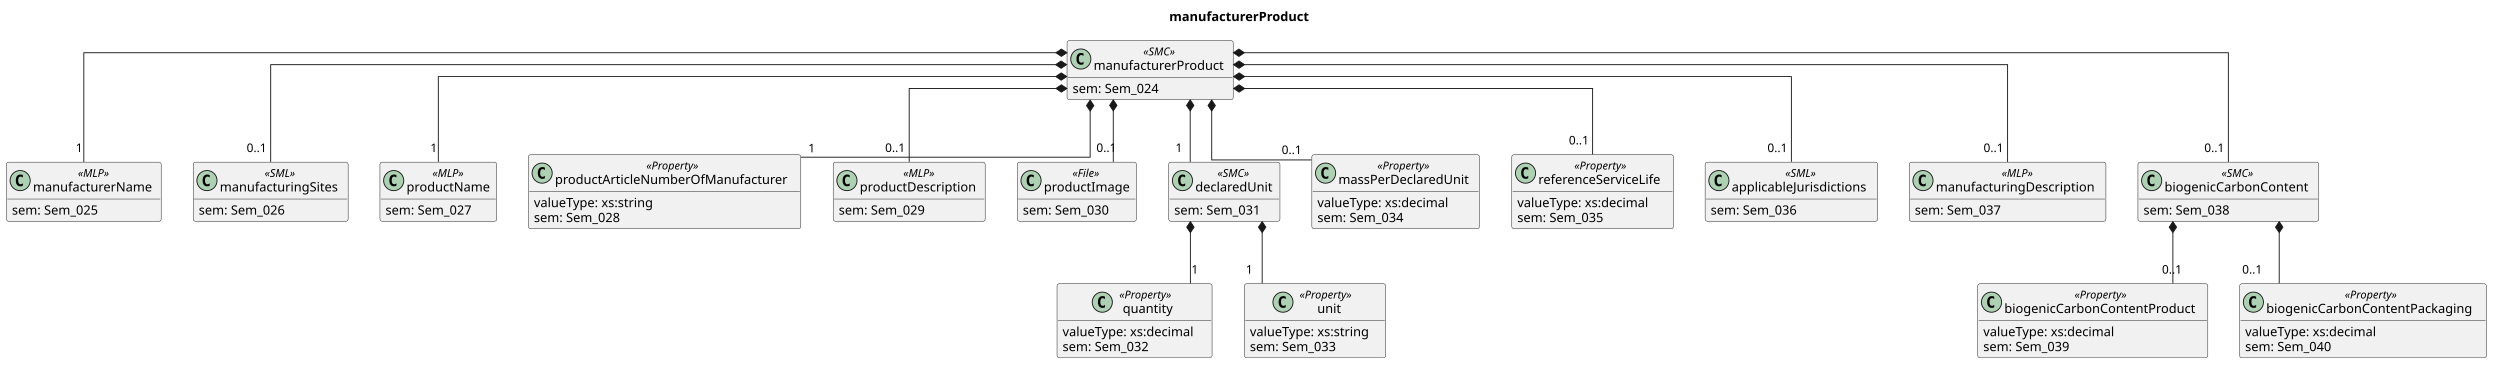
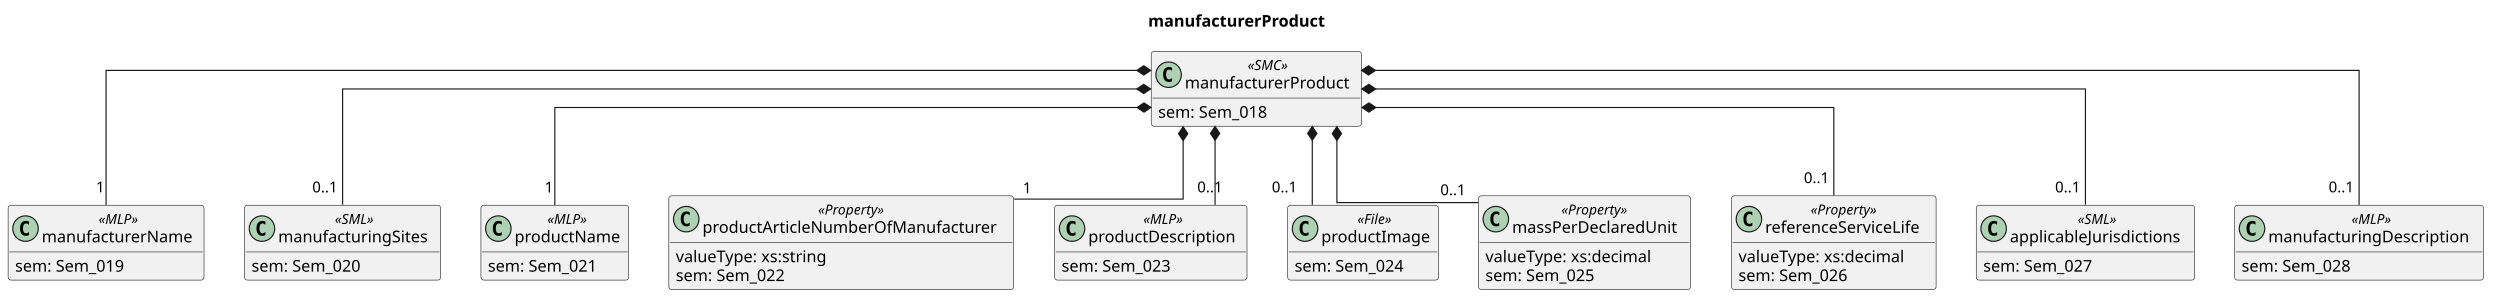
- <svg xmlns="http://www.w3.org/2000/svg" version="1.1" data-diagram-type="CLASS" style="width:2729px;height:405px;background:#FFFFFF;" width="2729px" height="405px" viewBox="0 0 2729 405" zoomAndPan="magnify" preserveAspectRatio="none" contentStyleType="text/css">
+ <svg xmlns="http://www.w3.org/2000/svg" version="1.1" data-diagram-type="CLASS" style="width:2156px;height:264px;background:#FFFFFF;" width="2156px" height="264px" viewBox="0 0 2156 264" zoomAndPan="magnify" preserveAspectRatio="none" contentStyleType="text/css">
  <defs />
  <g font-family="sans-serif" lengthAdjust="spacing">
    <g class="title" data-source-line="1">
-       <text x="1276.313" y="22.995" fill="#000" font-size="14" textLength="169.531" font-weight="700">manufacturerProduct</text>
+       <text x="990.139" y="22.995" fill="#000" font-size="14" textLength="169.531" font-weight="700">manufacturerProduct</text>
    </g>
    <g class="entity" data-qualified-name="manufacturerProduct" id="ent0001" data-source-line="6">
-       <rect x="1164.8" y="44.297" width="181.365" height="64.563" fill="#F1F1F1" style="stroke:#181818;stroke-width:0.5;" rx="2.5" ry="2.5" />
-       <ellipse cx="1179.8" cy="64.43" rx="11" ry="11" fill="#ADD1B2" style="stroke:#181818;stroke-width:1;" />
-       <path d="M1182.769,70.07 Q1182.191,70.367 1181.55,70.508 Q1180.909,70.664 1180.206,70.664 Q1177.706,70.664 1176.378,69.023 Q1175.066,67.367 1175.066,64.242 Q1175.066,61.117 1176.378,59.461 Q1177.706,57.805 1180.206,57.805 Q1180.909,57.805 1181.55,57.961 Q1182.206,58.117 1182.769,58.414 L1182.769,61.133 Q1182.144,60.555 1181.55,60.289 Q1180.956,60.008 1180.331,60.008 Q1178.988,60.008 1178.3,61.086 Q1177.613,62.148 1177.613,64.242 Q1177.613,66.336 1178.3,67.414 Q1178.988,68.477 1180.331,68.477 Q1180.956,68.477 1181.55,68.211 Q1182.144,67.93 1182.769,67.352 L1182.769,70.07 Z " fill="#000" />
-       <text x="1247.966" y="60.436" fill="#000" font-size="12" textLength="41.033" font-style="italic">«SMC»</text>
-       <text x="1193.8" y="76.261" fill="#000" font-size="14" textLength="149.365">manufacturerProduct</text>
-       <line x1="1165.8" y1="84.563" x2="1345.165" y2="84.563" style="stroke:#181818;stroke-width:0.5;" />
-       <text x="1170.8" y="101.558" fill="#000" font-size="14" textLength="103.571">sem: Sem_024</text>
+       <rect x="992.8" y="44.297" width="181.365" height="64.563" fill="#F1F1F1" style="stroke:#181818;stroke-width:0.5;" rx="2.5" ry="2.5" />
+       <ellipse cx="1007.8" cy="64.43" rx="11" ry="11" fill="#ADD1B2" style="stroke:#181818;stroke-width:1;" />
+       <path d="M1010.769,70.07 Q1010.191,70.367 1009.55,70.508 Q1008.909,70.664 1008.206,70.664 Q1005.706,70.664 1004.378,69.023 Q1003.066,67.367 1003.066,64.242 Q1003.066,61.117 1004.378,59.461 Q1005.706,57.805 1008.206,57.805 Q1008.909,57.805 1009.55,57.961 Q1010.206,58.117 1010.769,58.414 L1010.769,61.133 Q1010.144,60.555 1009.55,60.289 Q1008.956,60.008 1008.331,60.008 Q1006.988,60.008 1006.3,61.086 Q1005.613,62.148 1005.613,64.242 Q1005.613,66.336 1006.3,67.414 Q1006.988,68.477 1008.331,68.477 Q1008.956,68.477 1009.55,68.211 Q1010.144,67.93 1010.769,67.352 L1010.769,70.07 Z " fill="#000" />
+       <text x="1075.966" y="60.436" fill="#000" font-size="12" textLength="41.033" font-style="italic">«SMC»</text>
+       <text x="1021.8" y="76.261" fill="#000" font-size="14" textLength="149.365">manufacturerProduct</text>
+       <line x1="993.8" y1="84.563" x2="1173.165" y2="84.563" style="stroke:#181818;stroke-width:0.5;" />
+       <text x="998.8" y="101.558" fill="#000" font-size="14" textLength="103.571">sem: Sem_018</text>
    </g>
    <g class="entity" data-qualified-name="manufacturerName" id="ent0002" data-source-line="9">
      <rect x="7" y="177.007" width="168.958" height="64.563" fill="#F1F1F1" style="stroke:#181818;stroke-width:0.5;" rx="2.5" ry="2.5" />
      <ellipse cx="22" cy="197.14" rx="11" ry="11" fill="#ADD1B2" style="stroke:#181818;stroke-width:1;" />
      <path d="M24.969,202.78 Q24.391,203.077 23.75,203.218 Q23.109,203.374 22.406,203.374 Q19.906,203.374 18.578,201.733 Q17.266,200.077 17.266,196.952 Q17.266,193.827 18.578,192.171 Q19.906,190.515 22.406,190.515 Q23.109,190.515 23.75,190.671 Q24.406,190.827 24.969,191.124 L24.969,193.843 Q24.344,193.265 23.75,192.999 Q23.156,192.718 22.531,192.718 Q21.188,192.718 20.5,193.796 Q19.813,194.858 19.813,196.952 Q19.813,199.046 20.5,200.124 Q21.188,201.187 22.531,201.187 Q23.156,201.187 23.75,200.921 Q24.344,200.64 24.969,200.062 L24.969,202.78 Z " fill="#000" />
      <text x="85" y="193.146" fill="#000" font-size="12" textLength="38.959" font-style="italic">«MLP»</text>
      <text x="36" y="208.971" fill="#000" font-size="14" textLength="136.958">manufacturerName</text>
-       <line x1="8" y1="217.272" x2="174.958" y2="217.272" style="stroke:#181818;stroke-width:0.5;" />
-       <text x="13" y="234.268" fill="#000" font-size="14" textLength="103.571">sem: Sem_025</text>
+       <line x1="8" y1="217.273" x2="174.958" y2="217.273" style="stroke:#181818;stroke-width:0.5;" />
+       <text x="13" y="234.268" fill="#000" font-size="14" textLength="103.571">sem: Sem_019</text>
    </g>
    <g class="entity" data-qualified-name="manufacturingSites" id="ent0003" data-source-line="12">
      <rect x="210.92" y="177.007" width="169.108" height="64.563" fill="#F1F1F1" style="stroke:#181818;stroke-width:0.5;" rx="2.5" ry="2.5" />
      <ellipse cx="225.92" cy="197.14" rx="11" ry="11" fill="#ADD1B2" style="stroke:#181818;stroke-width:1;" />
      <path d="M228.889,202.78 Q228.311,203.077 227.67,203.218 Q227.029,203.374 226.326,203.374 Q223.826,203.374 222.498,201.733 Q221.186,200.077 221.186,196.952 Q221.186,193.827 222.498,192.171 Q223.826,190.515 226.326,190.515 Q227.029,190.515 227.67,190.671 Q228.326,190.827 228.889,191.124 L228.889,193.843 Q228.264,193.265 227.67,192.999 Q227.076,192.718 226.451,192.718 Q225.108,192.718 224.42,193.796 Q223.733,194.858 223.733,196.952 Q223.733,199.046 224.42,200.124 Q225.108,201.187 226.451,201.187 Q227.076,201.187 227.67,200.921 Q228.264,200.64 228.889,200.062 L228.889,202.78 Z " fill="#000" />
      <text x="288.804" y="193.146" fill="#000" font-size="12" textLength="39.34" font-style="italic">«SML»</text>
      <text x="239.92" y="208.971" fill="#000" font-size="14" textLength="137.108">manufacturingSites</text>
-       <line x1="211.92" y1="217.272" x2="379.028" y2="217.272" style="stroke:#181818;stroke-width:0.5;" />
-       <text x="216.92" y="234.268" fill="#000" font-size="14" textLength="103.571">sem: Sem_026</text>
+       <line x1="211.92" y1="217.273" x2="379.028" y2="217.273" style="stroke:#181818;stroke-width:0.5;" />
+       <text x="216.92" y="234.268" fill="#000" font-size="14" textLength="103.571">sem: Sem_020</text>
    </g>
    <g class="entity" data-qualified-name="productName" id="ent0004" data-source-line="15">
      <rect x="414.75" y="177.007" width="127.457" height="64.563" fill="#F1F1F1" style="stroke:#181818;stroke-width:0.5;" rx="2.5" ry="2.5" />
      <ellipse cx="429.75" cy="197.14" rx="11" ry="11" fill="#ADD1B2" style="stroke:#181818;stroke-width:1;" />
      <path d="M432.719,202.78 Q432.141,203.077 431.5,203.218 Q430.859,203.374 430.156,203.374 Q427.656,203.374 426.328,201.733 Q425.016,200.077 425.016,196.952 Q425.016,193.827 426.328,192.171 Q427.656,190.515 430.156,190.515 Q430.859,190.515 431.5,190.671 Q432.156,190.827 432.719,191.124 L432.719,193.843 Q432.094,193.265 431.5,192.999 Q430.906,192.718 430.281,192.718 Q428.938,192.718 428.25,193.796 Q427.563,194.858 427.563,196.952 Q427.563,199.046 428.25,200.124 Q428.938,201.187 430.281,201.187 Q430.906,201.187 431.5,200.921 Q432.094,200.64 432.719,200.062 L432.719,202.78 Z " fill="#000" />
      <text x="471.999" y="193.146" fill="#000" font-size="12" textLength="38.959" font-style="italic">«MLP»</text>
      <text x="443.75" y="208.971" fill="#000" font-size="14" textLength="95.457">productName</text>
-       <line x1="415.75" y1="217.272" x2="541.207" y2="217.272" style="stroke:#181818;stroke-width:0.5;" />
-       <text x="420.75" y="234.268" fill="#000" font-size="14" textLength="103.571">sem: Sem_027</text>
+       <line x1="415.75" y1="217.273" x2="541.207" y2="217.273" style="stroke:#181818;stroke-width:0.5;" />
+       <text x="420.75" y="234.268" fill="#000" font-size="14" textLength="103.571">sem: Sem_021</text>
    </g>
    <g class="entity" data-qualified-name="productArticleNumberOfManufacturer" id="ent0005" data-source-line="18">
      <rect x="576.8" y="168.857" width="297.351" height="80.859" fill="#F1F1F1" style="stroke:#181818;stroke-width:0.5;" rx="2.5" ry="2.5" />
      <ellipse cx="591.8" cy="188.99" rx="11" ry="11" fill="#ADD1B2" style="stroke:#181818;stroke-width:1;" />
      <path d="M594.769,194.63 Q594.191,194.927 593.55,195.068 Q592.909,195.224 592.206,195.224 Q589.706,195.224 588.378,193.583 Q587.066,191.927 587.066,188.802 Q587.066,185.677 588.378,184.021 Q589.706,182.365 592.206,182.365 Q592.909,182.365 593.55,182.521 Q594.206,182.677 594.769,182.974 L594.769,185.693 Q594.144,185.115 593.55,184.849 Q592.956,184.568 592.331,184.568 Q590.988,184.568 590.3,185.646 Q589.613,186.708 589.613,188.802 Q589.613,190.896 590.3,191.974 Q590.988,193.037 592.331,193.037 Q592.956,193.037 593.55,192.771 Q594.144,192.49 594.769,191.912 L594.769,194.63 Z " fill="#000" />
      <text x="705.508" y="184.996" fill="#000" font-size="12" textLength="65.936" font-style="italic">«Property»</text>
      <text x="605.8" y="200.821" fill="#000" font-size="14" textLength="265.351">productArticleNumberOfManufacturer</text>
      <line x1="577.8" y1="209.122" x2="873.151" y2="209.122" style="stroke:#181818;stroke-width:0.5;" />
      <text x="582.8" y="226.118" fill="#000" font-size="14" textLength="142.229">valueType: xs:string</text>
-       <text x="582.8" y="242.414" fill="#000" font-size="14" textLength="103.571">sem: Sem_028</text>
+       <text x="582.8" y="242.414" fill="#000" font-size="14" textLength="103.571">sem: Sem_022</text>
    </g>
    <g class="entity" data-qualified-name="productDescription" id="ent0006" data-source-line="22">
      <rect x="909.53" y="177.007" width="165.889" height="64.563" fill="#F1F1F1" style="stroke:#181818;stroke-width:0.5;" rx="2.5" ry="2.5" />
      <ellipse cx="924.53" cy="197.14" rx="11" ry="11" fill="#ADD1B2" style="stroke:#181818;stroke-width:1;" />
      <path d="M927.499,202.78 Q926.921,203.077 926.28,203.218 Q925.639,203.374 924.936,203.374 Q922.436,203.374 921.108,201.733 Q919.796,200.077 919.796,196.952 Q919.796,193.827 921.108,192.171 Q922.436,190.515 924.936,190.515 Q925.639,190.515 926.28,190.671 Q926.936,190.827 927.499,191.124 L927.499,193.843 Q926.874,193.265 926.28,192.999 Q925.686,192.718 925.061,192.718 Q923.718,192.718 923.03,193.796 Q922.343,194.858 922.343,196.952 Q922.343,199.046 923.03,200.124 Q923.718,201.187 925.061,201.187 Q925.686,201.187 926.28,200.921 Q926.874,200.64 927.499,200.062 L927.499,202.78 Z " fill="#000" />
      <text x="985.995" y="193.146" fill="#000" font-size="12" textLength="38.959" font-style="italic">«MLP»</text>
      <text x="938.53" y="208.971" fill="#000" font-size="14" textLength="133.889">productDescription</text>
-       <line x1="910.53" y1="217.272" x2="1074.419" y2="217.272" style="stroke:#181818;stroke-width:0.5;" />
-       <text x="915.53" y="234.268" fill="#000" font-size="14" textLength="103.571">sem: Sem_029</text>
+       <line x1="910.53" y1="217.273" x2="1074.419" y2="217.273" style="stroke:#181818;stroke-width:0.5;" />
+       <text x="915.53" y="234.268" fill="#000" font-size="14" textLength="103.571">sem: Sem_023</text>
    </g>
    <g class="entity" data-qualified-name="productImage" id="ent0007" data-source-line="25">
      <rect x="1110.48" y="177.007" width="130" height="64.563" fill="#F1F1F1" style="stroke:#181818;stroke-width:0.5;" rx="2.5" ry="2.5" />
      <ellipse cx="1125.48" cy="197.14" rx="11" ry="11" fill="#ADD1B2" style="stroke:#181818;stroke-width:1;" />
      <path d="M1128.449,202.78 Q1127.871,203.077 1127.23,203.218 Q1126.589,203.374 1125.886,203.374 Q1123.386,203.374 1122.058,201.733 Q1120.746,200.077 1120.746,196.952 Q1120.746,193.827 1122.058,192.171 Q1123.386,190.515 1125.886,190.515 Q1126.589,190.515 1127.23,190.671 Q1127.886,190.827 1128.449,191.124 L1128.449,193.843 Q1127.824,193.265 1127.23,192.999 Q1126.636,192.718 1126.011,192.718 Q1124.668,192.718 1123.98,193.796 Q1123.293,194.858 1123.293,196.952 Q1123.293,199.046 1123.98,200.124 Q1124.668,201.187 1126.011,201.187 Q1126.636,201.187 1127.23,200.921 Q1127.824,200.64 1128.449,200.062 L1128.449,202.78 Z " fill="#000" />
      <text x="1170.662" y="193.146" fill="#000" font-size="12" textLength="35.637" font-style="italic">«File»</text>
      <text x="1139.48" y="208.971" fill="#000" font-size="14" textLength="98">productImage</text>
-       <line x1="1111.48" y1="217.272" x2="1239.48" y2="217.272" style="stroke:#181818;stroke-width:0.5;" />
-       <text x="1116.48" y="234.268" fill="#000" font-size="14" textLength="103.571">sem: Sem_030</text>
+       <line x1="1111.48" y1="217.273" x2="1239.48" y2="217.273" style="stroke:#181818;stroke-width:0.5;" />
+       <text x="1116.48" y="234.268" fill="#000" font-size="14" textLength="103.571">sem: Sem_024</text>
    </g>
-     <g class="entity" data-qualified-name="declaredUnit" id="ent0008" data-source-line="28">
-       <rect x="1275.77" y="177.007" width="121.421" height="64.563" fill="#F1F1F1" style="stroke:#181818;stroke-width:0.5;" rx="2.5" ry="2.5" />
-       <ellipse cx="1290.77" cy="197.14" rx="11" ry="11" fill="#ADD1B2" style="stroke:#181818;stroke-width:1;" />
-       <path d="M1293.739,202.78 Q1293.161,203.077 1292.52,203.218 Q1291.879,203.374 1291.176,203.374 Q1288.676,203.374 1287.348,201.733 Q1286.036,200.077 1286.036,196.952 Q1286.036,193.827 1287.348,192.171 Q1288.676,190.515 1291.176,190.515 Q1291.879,190.515 1292.52,190.671 Q1293.176,190.827 1293.739,191.124 L1293.739,193.843 Q1293.114,193.265 1292.52,192.999 Q1291.926,192.718 1291.301,192.718 Q1289.958,192.718 1289.27,193.796 Q1288.583,194.858 1288.583,196.952 Q1288.583,199.046 1289.27,200.124 Q1289.958,201.187 1291.301,201.187 Q1291.926,201.187 1292.52,200.921 Q1293.114,200.64 1293.739,200.062 L1293.739,202.78 Z " fill="#000" />
-       <text x="1328.964" y="193.146" fill="#000" font-size="12" textLength="41.033" font-style="italic">«SMC»</text>
-       <text x="1304.77" y="208.971" fill="#000" font-size="14" textLength="89.421">declaredUnit</text>
-       <line x1="1276.77" y1="217.272" x2="1396.191" y2="217.272" style="stroke:#181818;stroke-width:0.5;" />
-       <text x="1281.77" y="234.268" fill="#000" font-size="14" textLength="103.571">sem: Sem_031</text>
+     <g class="entity" data-qualified-name="massPerDeclaredUnit" id="ent0008" data-source-line="28">
+       <rect x="1275.01" y="168.857" width="182.931" height="80.859" fill="#F1F1F1" style="stroke:#181818;stroke-width:0.5;" rx="2.5" ry="2.5" />
+       <ellipse cx="1290.01" cy="188.99" rx="11" ry="11" fill="#ADD1B2" style="stroke:#181818;stroke-width:1;" />
+       <path d="M1292.979,194.63 Q1292.401,194.927 1291.76,195.068 Q1291.119,195.224 1290.416,195.224 Q1287.916,195.224 1286.588,193.583 Q1285.276,191.927 1285.276,188.802 Q1285.276,185.677 1286.588,184.021 Q1287.916,182.365 1290.416,182.365 Q1291.119,182.365 1291.76,182.521 Q1292.416,182.677 1292.979,182.974 L1292.979,185.693 Q1292.354,185.115 1291.76,184.849 Q1291.166,184.568 1290.541,184.568 Q1289.198,184.568 1288.51,185.646 Q1287.823,186.708 1287.823,188.802 Q1287.823,190.896 1288.51,191.974 Q1289.198,193.037 1290.541,193.037 Q1291.166,193.037 1291.76,192.771 Q1292.354,192.49 1292.979,191.912 L1292.979,194.63 Z " fill="#000" />
+       <text x="1346.508" y="184.996" fill="#000" font-size="12" textLength="65.936" font-style="italic">«Property»</text>
+       <text x="1304.01" y="200.821" fill="#000" font-size="14" textLength="150.931">massPerDeclaredUnit</text>
+       <line x1="1276.01" y1="209.122" x2="1456.941" y2="209.122" style="stroke:#181818;stroke-width:0.5;" />
+       <text x="1281.01" y="226.118" fill="#000" font-size="14" textLength="157.233">valueType: xs:decimal</text>
+       <text x="1281.01" y="242.414" fill="#000" font-size="14" textLength="103.571">sem: Sem_025</text>
    </g>
-     <g class="entity" data-qualified-name="quantity" id="ent0009" data-source-line="31">
-       <rect x="1153.86" y="309.717" width="169.233" height="80.859" fill="#F1F1F1" style="stroke:#181818;stroke-width:0.5;" rx="2.5" ry="2.5" />
-       <ellipse cx="1203.259" cy="329.85" rx="11" ry="11" fill="#ADD1B2" style="stroke:#181818;stroke-width:1;" />
-       <path d="M1206.228,335.49 Q1205.65,335.787 1205.009,335.928 Q1204.368,336.084 1203.665,336.084 Q1201.165,336.084 1199.837,334.443 Q1198.525,332.787 1198.525,329.662 Q1198.525,326.537 1199.837,324.881 Q1201.165,323.225 1203.665,323.225 Q1204.368,323.225 1205.009,323.381 Q1205.665,323.537 1206.228,323.834 L1206.228,326.553 Q1205.603,325.975 1205.009,325.709 Q1204.415,325.428 1203.79,325.428 Q1202.446,325.428 1201.759,326.506 Q1201.071,327.568 1201.071,329.662 Q1201.071,331.756 1201.759,332.834 Q1202.446,333.897 1203.79,333.897 Q1204.415,333.897 1205.009,333.631 Q1205.603,333.35 1206.228,332.772 L1206.228,335.49 Z " fill="#000" />
-       <text x="1221.759" y="325.856" fill="#000" font-size="12" textLength="65.936" font-style="italic">«Property»</text>
-       <text x="1225.544" y="341.681" fill="#000" font-size="14" textLength="58.365">quantity</text>
-       <line x1="1154.86" y1="349.982" x2="1322.093" y2="349.982" style="stroke:#181818;stroke-width:0.5;" />
-       <text x="1159.86" y="366.978" fill="#000" font-size="14" textLength="157.233">valueType: xs:decimal</text>
-       <text x="1159.86" y="383.274" fill="#000" font-size="14" textLength="103.571">sem: Sem_032</text>
+     <g class="entity" data-qualified-name="referenceServiceLife" id="ent0009" data-source-line="32">
+       <rect x="1493.26" y="168.857" width="176.437" height="80.859" fill="#F1F1F1" style="stroke:#181818;stroke-width:0.5;" rx="2.5" ry="2.5" />
+       <ellipse cx="1508.26" cy="188.99" rx="11" ry="11" fill="#ADD1B2" style="stroke:#181818;stroke-width:1;" />
+       <path d="M1511.229,194.63 Q1510.651,194.927 1510.01,195.068 Q1509.369,195.224 1508.666,195.224 Q1506.166,195.224 1504.838,193.583 Q1503.526,191.927 1503.526,188.802 Q1503.526,185.677 1504.838,184.021 Q1506.166,182.365 1508.666,182.365 Q1509.369,182.365 1510.01,182.521 Q1510.666,182.677 1511.229,182.974 L1511.229,185.693 Q1510.604,185.115 1510.01,184.849 Q1509.416,184.568 1508.791,184.568 Q1507.448,184.568 1506.76,185.646 Q1506.073,186.708 1506.073,188.802 Q1506.073,190.896 1506.76,191.974 Q1507.448,193.037 1508.791,193.037 Q1509.416,193.037 1510.01,192.771 Q1510.604,192.49 1511.229,191.912 L1511.229,194.63 Z " fill="#000" />
+       <text x="1561.51" y="184.996" fill="#000" font-size="12" textLength="65.936" font-style="italic">«Property»</text>
+       <text x="1522.26" y="200.821" fill="#000" font-size="14" textLength="144.437">referenceServiceLife</text>
+       <line x1="1494.26" y1="209.122" x2="1668.697" y2="209.122" style="stroke:#181818;stroke-width:0.5;" />
+       <text x="1499.26" y="226.118" fill="#000" font-size="14" textLength="157.233">valueType: xs:decimal</text>
+       <text x="1499.26" y="242.414" fill="#000" font-size="14" textLength="103.571">sem: Sem_026</text>
    </g>
-     <g class="entity" data-qualified-name="unit" id="ent0010" data-source-line="35">
-       <rect x="1358.36" y="309.717" width="154.229" height="80.859" fill="#F1F1F1" style="stroke:#181818;stroke-width:0.5;" rx="2.5" ry="2.5" />
-       <ellipse cx="1400.492" cy="329.85" rx="11" ry="11" fill="#ADD1B2" style="stroke:#181818;stroke-width:1;" />
-       <path d="M1403.461,335.49 Q1402.882,335.787 1402.242,335.928 Q1401.601,336.084 1400.898,336.084 Q1398.398,336.084 1397.07,334.443 Q1395.757,332.787 1395.757,329.662 Q1395.757,326.537 1397.07,324.881 Q1398.398,323.225 1400.898,323.225 Q1401.601,323.225 1402.242,323.381 Q1402.898,323.537 1403.461,323.834 L1403.461,326.553 Q1402.836,325.975 1402.242,325.709 Q1401.648,325.428 1401.023,325.428 Q1399.679,325.428 1398.992,326.506 Q1398.304,327.568 1398.304,329.662 Q1398.304,331.756 1398.992,332.834 Q1399.679,333.897 1401.023,333.897 Q1401.648,333.897 1402.242,333.631 Q1402.836,333.35 1403.461,332.772 L1403.461,335.49 Z " fill="#000" />
-       <text x="1418.521" y="325.856" fill="#000" font-size="12" textLength="65.936" font-style="italic">«Property»</text>
-       <text x="1437.926" y="341.681" fill="#000" font-size="14" textLength="27.125">unit</text>
-       <line x1="1359.36" y1="349.982" x2="1511.589" y2="349.982" style="stroke:#181818;stroke-width:0.5;" />
-       <text x="1364.36" y="366.978" fill="#000" font-size="14" textLength="142.229">valueType: xs:string</text>
-       <text x="1364.36" y="383.274" fill="#000" font-size="14" textLength="103.571">sem: Sem_033</text>
+     <g class="entity" data-qualified-name="applicableJurisdictions" id="ent0010" data-source-line="36">
+       <rect x="1704.32" y="177.007" width="188.324" height="64.563" fill="#F1F1F1" style="stroke:#181818;stroke-width:0.5;" rx="2.5" ry="2.5" />
+       <ellipse cx="1719.32" cy="197.14" rx="11" ry="11" fill="#ADD1B2" style="stroke:#181818;stroke-width:1;" />
+       <path d="M1722.289,202.78 Q1721.711,203.077 1721.07,203.218 Q1720.429,203.374 1719.726,203.374 Q1717.226,203.374 1715.898,201.733 Q1714.586,200.077 1714.586,196.952 Q1714.586,193.827 1715.898,192.171 Q1717.226,190.515 1719.726,190.515 Q1720.429,190.515 1721.07,190.671 Q1721.726,190.827 1722.289,191.124 L1722.289,193.843 Q1721.664,193.265 1721.07,192.999 Q1720.476,192.718 1719.851,192.718 Q1718.508,192.718 1717.82,193.796 Q1717.133,194.858 1717.133,196.952 Q1717.133,199.046 1717.82,200.124 Q1718.508,201.187 1719.851,201.187 Q1720.476,201.187 1721.07,200.921 Q1721.664,200.64 1722.289,200.062 L1722.289,202.78 Z " fill="#000" />
+       <text x="1791.812" y="193.146" fill="#000" font-size="12" textLength="39.34" font-style="italic">«SML»</text>
+       <text x="1733.32" y="208.971" fill="#000" font-size="14" textLength="156.324">applicableJurisdictions</text>
+       <line x1="1705.32" y1="217.273" x2="1891.644" y2="217.273" style="stroke:#181818;stroke-width:0.5;" />
+       <text x="1710.32" y="234.268" fill="#000" font-size="14" textLength="103.571">sem: Sem_027</text>
    </g>
-     <g class="entity" data-qualified-name="massPerDeclaredUnit" id="ent0011" data-source-line="39">
-       <rect x="1432.01" y="168.857" width="182.931" height="80.859" fill="#F1F1F1" style="stroke:#181818;stroke-width:0.5;" rx="2.5" ry="2.5" />
-       <ellipse cx="1447.01" cy="188.99" rx="11" ry="11" fill="#ADD1B2" style="stroke:#181818;stroke-width:1;" />
-       <path d="M1449.979,194.63 Q1449.401,194.927 1448.76,195.068 Q1448.119,195.224 1447.416,195.224 Q1444.916,195.224 1443.588,193.583 Q1442.276,191.927 1442.276,188.802 Q1442.276,185.677 1443.588,184.021 Q1444.916,182.365 1447.416,182.365 Q1448.119,182.365 1448.76,182.521 Q1449.416,182.677 1449.979,182.974 L1449.979,185.693 Q1449.354,185.115 1448.76,184.849 Q1448.166,184.568 1447.541,184.568 Q1446.198,184.568 1445.51,185.646 Q1444.823,186.708 1444.823,188.802 Q1444.823,190.896 1445.51,191.974 Q1446.198,193.037 1447.541,193.037 Q1448.166,193.037 1448.76,192.771 Q1449.354,192.49 1449.979,191.912 L1449.979,194.63 Z " fill="#000" />
-       <text x="1503.508" y="184.996" fill="#000" font-size="12" textLength="65.936" font-style="italic">«Property»</text>
-       <text x="1461.01" y="200.821" fill="#000" font-size="14" textLength="150.931">massPerDeclaredUnit</text>
-       <line x1="1433.01" y1="209.122" x2="1613.941" y2="209.122" style="stroke:#181818;stroke-width:0.5;" />
-       <text x="1438.01" y="226.118" fill="#000" font-size="14" textLength="157.233">valueType: xs:decimal</text>
-       <text x="1438.01" y="242.414" fill="#000" font-size="14" textLength="103.571">sem: Sem_034</text>
+     <g class="entity" data-qualified-name="manufacturingDescription" id="ent0011" data-source-line="39">
+       <rect x="1927.14" y="177.007" width="214.67" height="64.563" fill="#F1F1F1" style="stroke:#181818;stroke-width:0.5;" rx="2.5" ry="2.5" />
+       <ellipse cx="1942.14" cy="197.14" rx="11" ry="11" fill="#ADD1B2" style="stroke:#181818;stroke-width:1;" />
+       <path d="M1945.109,202.78 Q1944.531,203.077 1943.89,203.218 Q1943.249,203.374 1942.546,203.374 Q1940.046,203.374 1938.718,201.733 Q1937.406,200.077 1937.406,196.952 Q1937.406,193.827 1938.718,192.171 Q1940.046,190.515 1942.546,190.515 Q1943.249,190.515 1943.89,190.671 Q1944.546,190.827 1945.109,191.124 L1945.109,193.843 Q1944.484,193.265 1943.89,192.999 Q1943.296,192.718 1942.671,192.718 Q1941.328,192.718 1940.64,193.796 Q1939.953,194.858 1939.953,196.952 Q1939.953,199.046 1940.64,200.124 Q1941.328,201.187 1942.671,201.187 Q1943.296,201.187 1943.89,200.921 Q1944.484,200.64 1945.109,200.062 L1945.109,202.78 Z " fill="#000" />
+       <text x="2027.995" y="193.146" fill="#000" font-size="12" textLength="38.959" font-style="italic">«MLP»</text>
+       <text x="1956.14" y="208.971" fill="#000" font-size="14" textLength="182.67">manufacturingDescription</text>
+       <line x1="1928.14" y1="217.273" x2="2140.81" y2="217.273" style="stroke:#181818;stroke-width:0.5;" />
+       <text x="1933.14" y="234.268" fill="#000" font-size="14" textLength="103.571">sem: Sem_028</text>
    </g>
-     <g class="entity" data-qualified-name="referenceServiceLife" id="ent0012" data-source-line="43">
-       <rect x="1650.26" y="168.857" width="176.437" height="80.859" fill="#F1F1F1" style="stroke:#181818;stroke-width:0.5;" rx="2.5" ry="2.5" />
-       <ellipse cx="1665.26" cy="188.99" rx="11" ry="11" fill="#ADD1B2" style="stroke:#181818;stroke-width:1;" />
-       <path d="M1668.229,194.63 Q1667.651,194.927 1667.01,195.068 Q1666.369,195.224 1665.666,195.224 Q1663.166,195.224 1661.838,193.583 Q1660.526,191.927 1660.526,188.802 Q1660.526,185.677 1661.838,184.021 Q1663.166,182.365 1665.666,182.365 Q1666.369,182.365 1667.01,182.521 Q1667.666,182.677 1668.229,182.974 L1668.229,185.693 Q1667.604,185.115 1667.01,184.849 Q1666.416,184.568 1665.791,184.568 Q1664.448,184.568 1663.76,185.646 Q1663.073,186.708 1663.073,188.802 Q1663.073,190.896 1663.76,191.974 Q1664.448,193.037 1665.791,193.037 Q1666.416,193.037 1667.01,192.771 Q1667.604,192.49 1668.229,191.912 L1668.229,194.63 Z " fill="#000" />
-       <text x="1718.51" y="184.996" fill="#000" font-size="12" textLength="65.936" font-style="italic">«Property»</text>
-       <text x="1679.26" y="200.821" fill="#000" font-size="14" textLength="144.437">referenceServiceLife</text>
-       <line x1="1651.26" y1="209.122" x2="1825.697" y2="209.122" style="stroke:#181818;stroke-width:0.5;" />
-       <text x="1656.26" y="226.118" fill="#000" font-size="14" textLength="157.233">valueType: xs:decimal</text>
-       <text x="1656.26" y="242.414" fill="#000" font-size="14" textLength="103.571">sem: Sem_035</text>
+     <g class="link" data-entity-1="ent0001" data-entity-2="ent0002" id="lnk12" data-source-line="43" data-link-type="composition">
+       <path d="M980.37,60.717 C735.14,60.717 91.48,60.717 91.48,60.717 C91.48,60.717 91.48,132.947 91.48,176.687" style="stroke:#181818;stroke-width:1;" fill="none" id="manufacturerProduct-backto-manufacturerName" codeLine="43" />
+       <polygon points="992.37,60.717,986.37,56.717,980.37,60.717,986.37,64.717,992.37,60.717" fill="#181818" style="stroke:#181818;stroke-width:1;stroke-linejoin:miter;stroke-miterlimit:10;" />
+       <text x="82.719" y="165.872" fill="#000" font-size="13">1</text>
    </g>
-     <g class="entity" data-qualified-name="applicableJurisdictions" id="ent0013" data-source-line="47">
-       <rect x="1861.32" y="177.007" width="188.324" height="64.563" fill="#F1F1F1" style="stroke:#181818;stroke-width:0.5;" rx="2.5" ry="2.5" />
-       <ellipse cx="1876.32" cy="197.14" rx="11" ry="11" fill="#ADD1B2" style="stroke:#181818;stroke-width:1;" />
-       <path d="M1879.289,202.78 Q1878.711,203.077 1878.07,203.218 Q1877.429,203.374 1876.726,203.374 Q1874.226,203.374 1872.898,201.733 Q1871.586,200.077 1871.586,196.952 Q1871.586,193.827 1872.898,192.171 Q1874.226,190.515 1876.726,190.515 Q1877.429,190.515 1878.07,190.671 Q1878.726,190.827 1879.289,191.124 L1879.289,193.843 Q1878.664,193.265 1878.07,192.999 Q1877.476,192.718 1876.851,192.718 Q1875.508,192.718 1874.82,193.796 Q1874.133,194.858 1874.133,196.952 Q1874.133,199.046 1874.82,200.124 Q1875.508,201.187 1876.851,201.187 Q1877.476,201.187 1878.07,200.921 Q1878.664,200.64 1879.289,200.062 L1879.289,202.78 Z " fill="#000" />
-       <text x="1948.812" y="193.146" fill="#000" font-size="12" textLength="39.34" font-style="italic">«SML»</text>
-       <text x="1890.32" y="208.971" fill="#000" font-size="14" textLength="156.324">applicableJurisdictions</text>
-       <line x1="1862.32" y1="217.272" x2="2048.644" y2="217.272" style="stroke:#181818;stroke-width:0.5;" />
-       <text x="1867.32" y="234.268" fill="#000" font-size="14" textLength="103.571">sem: Sem_036</text>
+     <g class="link" data-entity-1="ent0001" data-entity-2="ent0003" id="lnk13" data-source-line="44" data-link-type="composition">
+       <path d="M980.32,76.717 C772.89,76.717 295.48,76.717 295.48,76.717 C295.48,76.717 295.48,137.257 295.48,176.517" style="stroke:#181818;stroke-width:1;" fill="none" id="manufacturerProduct-backto-manufacturingSites" codeLine="44" />
+       <polygon points="992.32,76.717,986.32,72.717,980.32,76.717,986.32,80.717,992.32,76.717" fill="#181818" style="stroke:#181818;stroke-width:1;stroke-linejoin:miter;stroke-miterlimit:10;" />
+       <text x="269.27" y="165.92" fill="#000" font-size="13" textLength="24.807">0..1</text>
    </g>
-     <g class="entity" data-qualified-name="manufacturingDescription" id="ent0014" data-source-line="50">
-       <rect x="2084.14" y="177.007" width="214.67" height="64.563" fill="#F1F1F1" style="stroke:#181818;stroke-width:0.5;" rx="2.5" ry="2.5" />
-       <ellipse cx="2099.14" cy="197.14" rx="11" ry="11" fill="#ADD1B2" style="stroke:#181818;stroke-width:1;" />
-       <path d="M2102.109,202.78 Q2101.531,203.077 2100.89,203.218 Q2100.249,203.374 2099.546,203.374 Q2097.046,203.374 2095.718,201.733 Q2094.406,200.077 2094.406,196.952 Q2094.406,193.827 2095.718,192.171 Q2097.046,190.515 2099.546,190.515 Q2100.249,190.515 2100.89,190.671 Q2101.546,190.827 2102.109,191.124 L2102.109,193.843 Q2101.484,193.265 2100.89,192.999 Q2100.296,192.718 2099.671,192.718 Q2098.328,192.718 2097.64,193.796 Q2096.953,194.858 2096.953,196.952 Q2096.953,199.046 2097.64,200.124 Q2098.328,201.187 2099.671,201.187 Q2100.296,201.187 2100.89,200.921 Q2101.484,200.64 2102.109,200.062 L2102.109,202.78 Z " fill="#000" />
-       <text x="2184.995" y="193.146" fill="#000" font-size="12" textLength="38.959" font-style="italic">«MLP»</text>
-       <text x="2113.14" y="208.971" fill="#000" font-size="14" textLength="182.67">manufacturingDescription</text>
-       <line x1="2085.14" y1="217.272" x2="2297.81" y2="217.272" style="stroke:#181818;stroke-width:0.5;" />
-       <text x="2090.14" y="234.268" fill="#000" font-size="14" textLength="103.571">sem: Sem_037</text>
+     <g class="link" data-entity-1="ent0001" data-entity-2="ent0004" id="lnk14" data-source-line="45" data-link-type="composition">
+       <path d="M980.58,92.717 C811.68,92.717 478.48,92.717 478.48,92.717 C478.48,92.717 478.48,142.327 478.48,176.817" style="stroke:#181818;stroke-width:1;" fill="none" id="manufacturerProduct-backto-productName" codeLine="45" />
+       <polygon points="992.58,92.717,986.58,88.717,980.58,92.717,986.58,96.717,992.58,92.717" fill="#181818" style="stroke:#181818;stroke-width:1;stroke-linejoin:miter;stroke-miterlimit:10;" />
+       <text x="469.719" y="166.028" fill="#000" font-size="13">1</text>
    </g>
-     <g class="entity" data-qualified-name="biogenicCarbonContent" id="ent0015" data-source-line="53">
-       <rect x="2333.77" y="177.007" width="197.416" height="64.563" fill="#F1F1F1" style="stroke:#181818;stroke-width:0.5;" rx="2.5" ry="2.5" />
-       <ellipse cx="2348.77" cy="197.14" rx="11" ry="11" fill="#ADD1B2" style="stroke:#181818;stroke-width:1;" />
-       <path d="M2351.739,202.78 Q2351.161,203.077 2350.52,203.218 Q2349.879,203.374 2349.176,203.374 Q2346.676,203.374 2345.348,201.733 Q2344.036,200.077 2344.036,196.952 Q2344.036,193.827 2345.348,192.171 Q2346.676,190.515 2349.176,190.515 Q2349.879,190.515 2350.52,190.671 Q2351.176,190.827 2351.739,191.124 L2351.739,193.843 Q2351.114,193.265 2350.52,192.999 Q2349.926,192.718 2349.301,192.718 Q2347.958,192.718 2347.27,193.796 Q2346.583,194.858 2346.583,196.952 Q2346.583,199.046 2347.27,200.124 Q2347.958,201.187 2349.301,201.187 Q2349.926,201.187 2350.52,200.921 Q2351.114,200.64 2351.739,200.062 L2351.739,202.78 Z " fill="#000" />
-       <text x="2424.961" y="193.146" fill="#000" font-size="12" textLength="41.033" font-style="italic">«SMC»</text>
-       <text x="2362.77" y="208.971" fill="#000" font-size="14" textLength="165.416">biogenicCarbonContent</text>
-       <line x1="2334.77" y1="217.272" x2="2530.186" y2="217.272" style="stroke:#181818;stroke-width:0.5;" />
-       <text x="2339.77" y="234.268" fill="#000" font-size="14" textLength="103.571">sem: Sem_038</text>
+     <g class="link" data-entity-1="ent0001" data-entity-2="ent0005" id="lnk15" data-source-line="46" data-link-type="composition">
+       <path d="M1020.34,121.317 C1020.34,148.837 1020.34,171.717 1020.34,171.717 C1020.34,171.717 947.77,171.717 874.64,171.717" style="stroke:#181818;stroke-width:1;" fill="none" id="manufacturerProduct-backto-productArticleNumberOfManufacturer" codeLine="46" />
+       <polygon points="1020.34,109.317,1016.34,115.317,1020.34,121.317,1024.34,115.317,1020.34,109.317" fill="#181818" style="stroke:#181818;stroke-width:1;stroke-linejoin:miter;stroke-miterlimit:10;" />
+       <text x="882.065" y="166.604" fill="#000" font-size="13">1</text>
    </g>
-     <g class="entity" data-qualified-name="biogenicCarbonContentProduct" id="ent0016" data-source-line="56">
-       <rect x="2158.92" y="309.717" width="251.126" height="80.859" fill="#F1F1F1" style="stroke:#181818;stroke-width:0.5;" rx="2.5" ry="2.5" />
-       <ellipse cx="2173.92" cy="329.85" rx="11" ry="11" fill="#ADD1B2" style="stroke:#181818;stroke-width:1;" />
-       <path d="M2176.889,335.49 Q2176.311,335.787 2175.67,335.928 Q2175.029,336.084 2174.326,336.084 Q2171.826,336.084 2170.498,334.443 Q2169.186,332.787 2169.186,329.662 Q2169.186,326.537 2170.498,324.881 Q2171.826,323.225 2174.326,323.225 Q2175.029,323.225 2175.67,323.381 Q2176.326,323.537 2176.889,323.834 L2176.889,326.553 Q2176.264,325.975 2175.67,325.709 Q2175.076,325.428 2174.451,325.428 Q2173.108,325.428 2172.42,326.506 Q2171.733,327.568 2171.733,329.662 Q2171.733,331.756 2172.42,332.834 Q2173.108,333.897 2174.451,333.897 Q2175.076,333.897 2175.67,333.631 Q2176.264,333.35 2176.889,332.772 L2176.889,335.49 Z " fill="#000" />
-       <text x="2264.515" y="325.856" fill="#000" font-size="12" textLength="65.936" font-style="italic">«Property»</text>
-       <text x="2187.92" y="341.681" fill="#000" font-size="14" textLength="219.126">biogenicCarbonContentProduct</text>
-       <line x1="2159.92" y1="349.982" x2="2409.046" y2="349.982" style="stroke:#181818;stroke-width:0.5;" />
-       <text x="2164.92" y="366.978" fill="#000" font-size="14" textLength="157.233">valueType: xs:decimal</text>
-       <text x="2164.92" y="383.274" fill="#000" font-size="14" textLength="103.571">sem: Sem_039</text>
+     <g class="link" data-entity-1="ent0001" data-entity-2="ent0006" id="lnk16" data-source-line="47" data-link-type="composition">
+       <path d="M1047.88,121.037 C1047.88,141.607 1047.88,156.107 1047.88,176.697" style="stroke:#181818;stroke-width:1;" fill="none" id="manufacturerProduct-backto-productDescription" codeLine="47" />
+       <polygon points="1047.88,109.037,1043.88,115.037,1047.88,121.037,1051.88,115.037,1047.88,109.037" fill="#181818" style="stroke:#181818;stroke-width:1;stroke-linejoin:miter;stroke-miterlimit:10;" />
+       <text x="1032.505" y="165.884" fill="#000" font-size="13" textLength="24.807">0..1</text>
    </g>
-     <g class="entity" data-qualified-name="biogenicCarbonContentPackaging" id="ent0017" data-source-line="60">
-       <rect x="2444.8" y="309.717" width="269.357" height="80.859" fill="#F1F1F1" style="stroke:#181818;stroke-width:0.5;" rx="2.5" ry="2.5" />
-       <ellipse cx="2459.8" cy="329.85" rx="11" ry="11" fill="#ADD1B2" style="stroke:#181818;stroke-width:1;" />
-       <path d="M2462.769,335.49 Q2462.191,335.787 2461.55,335.928 Q2460.909,336.084 2460.206,336.084 Q2457.706,336.084 2456.378,334.443 Q2455.066,332.787 2455.066,329.662 Q2455.066,326.537 2456.378,324.881 Q2457.706,323.225 2460.206,323.225 Q2460.909,323.225 2461.55,323.381 Q2462.206,323.537 2462.769,323.834 L2462.769,326.553 Q2462.144,325.975 2461.55,325.709 Q2460.956,325.428 2460.331,325.428 Q2458.988,325.428 2458.3,326.506 Q2457.613,327.568 2457.613,329.662 Q2457.613,331.756 2458.3,332.834 Q2458.988,333.897 2460.331,333.897 Q2460.956,333.897 2461.55,333.631 Q2462.144,333.35 2462.769,332.772 L2462.769,335.49 Z " fill="#000" />
-       <text x="2559.511" y="325.856" fill="#000" font-size="12" textLength="65.936" font-style="italic">«Property»</text>
-       <text x="2473.8" y="341.681" fill="#000" font-size="14" textLength="237.357">biogenicCarbonContentPackaging</text>
-       <line x1="2445.8" y1="349.982" x2="2713.157" y2="349.982" style="stroke:#181818;stroke-width:0.5;" />
-       <text x="2450.8" y="366.978" fill="#000" font-size="14" textLength="157.233">valueType: xs:decimal</text>
-       <text x="2450.8" y="383.274" fill="#000" font-size="14" textLength="103.571">sem: Sem_040</text>
+     <g class="link" data-entity-1="ent0001" data-entity-2="ent0007" id="lnk17" data-source-line="48" data-link-type="composition">
+       <path d="M1131.71,121.037 C1131.71,141.607 1131.71,156.107 1131.71,176.697" style="stroke:#181818;stroke-width:1;" fill="none" id="manufacturerProduct-backto-productImage" codeLine="48" />
+       <polygon points="1131.71,109.037,1127.71,115.037,1131.71,121.037,1135.71,115.037,1131.71,109.037" fill="#181818" style="stroke:#181818;stroke-width:1;stroke-linejoin:miter;stroke-miterlimit:10;" />
+       <text x="1096.81" y="165.884" fill="#000" font-size="13" textLength="24.807">0..1</text>
    </g>
-     <g class="link" data-entity-1="ent0001" data-entity-2="ent0002" id="lnk18" data-source-line="65" data-link-type="composition">
-       <path d="M1152.63,57.577 C878.68,57.577 91.48,57.577 91.48,57.577 C91.48,57.577 91.48,132.167 91.48,176.747" style="stroke:#181818;stroke-width:1;" fill="none" id="manufacturerProduct-backto-manufacturerName" codeLine="65" />
-       <polygon points="1164.63,57.577,1158.63,53.577,1152.63,57.577,1158.63,61.577,1164.63,57.577" fill="#181818" style="stroke:#181818;stroke-width:1;stroke-linejoin:miter;stroke-miterlimit:10;" />
-       <text x="82.719" y="165.944" fill="#000" font-size="13">1</text>
+     <g class="link" data-entity-1="ent0001" data-entity-2="ent0008" id="lnk18" data-source-line="49" data-link-type="composition">
+       <path d="M1152.93,121.257 C1152.93,149.807 1152.93,174.717 1152.93,174.717 C1152.93,174.717 1216.8,174.717 1274.68,174.717" style="stroke:#181818;stroke-width:1;" fill="none" id="manufacturerProduct-backto-massPerDeclaredUnit" codeLine="49" />
+       <polygon points="1152.93,109.257,1148.93,115.257,1152.93,121.257,1156.93,115.257,1152.93,109.257" fill="#181818" style="stroke:#181818;stroke-width:1;stroke-linejoin:miter;stroke-miterlimit:10;" />
+       <text x="1242.118" y="168.305" fill="#000" font-size="13" textLength="24.807">0..1</text>
    </g>
-     <g class="link" data-entity-1="ent0001" data-entity-2="ent0003" id="lnk19" data-source-line="66" data-link-type="composition">
-       <path d="M1152.3,70.577 C912.67,70.577 295.48,70.577 295.48,70.577 C295.48,70.577 295.48,135.767 295.48,176.767" style="stroke:#181818;stroke-width:1;" fill="none" id="manufacturerProduct-backto-manufacturingSites" codeLine="66" />
-       <polygon points="1164.3,70.577,1158.3,66.577,1152.3,70.577,1158.3,74.577,1164.3,70.577" fill="#181818" style="stroke:#181818;stroke-width:1;stroke-linejoin:miter;stroke-miterlimit:10;" />
-       <text x="269.198" y="165.968" fill="#000" font-size="13" textLength="24.807">0..1</text>
+     <g class="link" data-entity-1="ent0001" data-entity-2="ent0009" id="lnk19" data-source-line="50" data-link-type="composition">
+       <path d="M1186.53,92.717 C1330.23,92.717 1581.48,92.717 1581.48,92.717 C1581.48,92.717 1581.48,134.897 1581.48,168.517" style="stroke:#181818;stroke-width:1;" fill="none" id="manufacturerProduct-backto-referenceServiceLife" codeLine="50" />
+       <polygon points="1174.53,92.717,1180.53,96.717,1186.53,92.717,1180.53,88.717,1174.53,92.717" fill="#181818" style="stroke:#181818;stroke-width:1;stroke-linejoin:miter;stroke-miterlimit:10;" />
+       <text x="1555.632" y="157.901" fill="#000" font-size="13" textLength="24.807">0..1</text>
    </g>
-     <g class="link" data-entity-1="ent0001" data-entity-2="ent0004" id="lnk20" data-source-line="67" data-link-type="composition">
-       <path d="M1152.44,83.577 C947.27,83.577 478.48,83.577 478.48,83.577 C478.48,83.577 478.48,139.337 478.48,176.587" style="stroke:#181818;stroke-width:1;" fill="none" id="manufacturerProduct-backto-productName" codeLine="67" />
-       <polygon points="1164.44,83.577,1158.44,79.577,1152.44,83.577,1158.44,87.577,1164.44,83.577" fill="#181818" style="stroke:#181818;stroke-width:1;stroke-linejoin:miter;stroke-miterlimit:10;" />
-       <text x="469.744" y="166.003" fill="#000" font-size="13">1</text>
+     <g class="link" data-entity-1="ent0001" data-entity-2="ent0010" id="lnk20" data-source-line="51" data-link-type="composition">
+       <path d="M1186.4,76.717 C1378.97,76.717 1798.48,76.717 1798.48,76.717 C1798.48,76.717 1798.48,137.257 1798.48,176.517" style="stroke:#181818;stroke-width:1;" fill="none" id="manufacturerProduct-backto-applicableJurisdictions" codeLine="51" />
+       <polygon points="1174.4,76.717,1180.4,80.717,1186.4,76.717,1180.4,72.717,1174.4,76.717" fill="#181818" style="stroke:#181818;stroke-width:1;stroke-linejoin:miter;stroke-miterlimit:10;" />
+       <text x="1772.269" y="165.92" fill="#000" font-size="13" textLength="24.807">0..1</text>
    </g>
-     <g class="link" data-entity-1="ent0001" data-entity-2="ent0005" id="lnk21" data-source-line="68" data-link-type="composition">
-       <path d="M1190.02,121.267 C1190.02,148.747 1190.02,171.577 1190.02,171.577 C1190.02,171.577 1010.26,171.577 874.38,171.577" style="stroke:#181818;stroke-width:1;" fill="none" id="manufacturerProduct-backto-productArticleNumberOfManufacturer" codeLine="68" />
-       <polygon points="1190.02,109.267,1186.02,115.267,1190.02,121.267,1194.02,115.267,1190.02,109.267" fill="#181818" style="stroke:#181818;stroke-width:1;stroke-linejoin:miter;stroke-miterlimit:10;" />
-       <text x="882.271" y="166.316" fill="#000" font-size="13">1</text>
-     </g>
-     <g class="link" data-entity-1="ent0001" data-entity-2="ent0006" id="lnk22" data-source-line="69" data-link-type="composition">
-       <path d="M1152.6,96.577 C1076.58,96.577 992.48,96.577 992.48,96.577 C992.48,96.577 992.48,143.397 992.48,176.687" style="stroke:#181818;stroke-width:1;" fill="none" id="manufacturerProduct-backto-productDescription" codeLine="69" />
-       <polygon points="1164.6,96.577,1158.6,92.577,1152.6,96.577,1158.6,100.577,1164.6,96.577" fill="#181818" style="stroke:#181818;stroke-width:1;stroke-linejoin:miter;stroke-miterlimit:10;" />
-       <text x="966.198" y="165.872" fill="#000" font-size="13" textLength="24.807">0..1</text>
-     </g>
-     <g class="link" data-entity-1="ent0001" data-entity-2="ent0007" id="lnk23" data-source-line="70" data-link-type="composition">
-       <path d="M1215.25,121.037 C1215.25,141.607 1215.25,156.107 1215.25,176.697" style="stroke:#181818;stroke-width:1;" fill="none" id="manufacturerProduct-backto-productImage" codeLine="70" />
-       <polygon points="1215.25,109.037,1211.25,115.037,1215.25,121.037,1219.25,115.037,1215.25,109.037" fill="#181818" style="stroke:#181818;stroke-width:1;stroke-linejoin:miter;stroke-miterlimit:10;" />
-       <text x="1196.797" y="165.884" fill="#000" font-size="13" textLength="24.807">0..1</text>
-     </g>
-     <g class="link" data-entity-1="ent0001" data-entity-2="ent0008" id="lnk24" data-source-line="71" data-link-type="composition">
-       <path d="M1299.23,121.037 C1299.23,141.607 1299.23,156.107 1299.23,176.697" style="stroke:#181818;stroke-width:1;" fill="none" id="manufacturerProduct-backto-declaredUnit" codeLine="71" />
-       <polygon points="1299.23,109.037,1295.23,115.037,1299.23,121.037,1303.23,115.037,1299.23,109.037" fill="#181818" style="stroke:#181818;stroke-width:1;stroke-linejoin:miter;stroke-miterlimit:10;" />
-       <text x="1283.135" y="165.884" fill="#000" font-size="13">1</text>
-     </g>
-     <g class="link" data-entity-1="ent0008" data-entity-2="ent0009" id="lnk25" data-source-line="72" data-link-type="composition">
-       <path d="M1299.43,253.957 C1299.43,274.037 1299.43,287.917 1299.43,309.337" style="stroke:#181818;stroke-width:1;" fill="none" id="declaredUnit-backto-quantity" codeLine="72" />
-       <polygon points="1299.43,241.957,1295.43,247.957,1299.43,253.957,1303.43,247.957,1299.43,241.957" fill="#181818" style="stroke:#181818;stroke-width:1;stroke-linejoin:miter;stroke-miterlimit:10;" />
-       <text x="1300.529" y="298.715" fill="#000" font-size="13">1</text>
-     </g>
-     <g class="link" data-entity-1="ent0008" data-entity-2="ent0010" id="lnk26" data-source-line="73" data-link-type="composition">
-       <path d="M1377.78,253.957 C1377.78,274.037 1377.78,287.917 1377.78,309.337" style="stroke:#181818;stroke-width:1;" fill="none" id="declaredUnit-backto-unit" codeLine="73" />
-       <polygon points="1377.78,241.957,1373.78,247.957,1377.78,253.957,1381.78,247.957,1377.78,241.957" fill="#181818" style="stroke:#181818;stroke-width:1;stroke-linejoin:miter;stroke-miterlimit:10;" />
-       <text x="1359.969" y="298.715" fill="#000" font-size="13">1</text>
-     </g>
-     <g class="link" data-entity-1="ent0001" data-entity-2="ent0011" id="lnk27" data-source-line="74" data-link-type="composition">
-       <path d="M1322.7,121.207 C1322.7,149.717 1322.7,174.577 1322.7,174.577 C1322.7,174.577 1378.74,174.577 1431.61,174.577" style="stroke:#181818;stroke-width:1;" fill="none" id="manufacturerProduct-backto-massPerDeclaredUnit" codeLine="74" />
-       <polygon points="1322.7,109.207,1318.7,115.207,1322.7,121.207,1326.7,115.207,1322.7,109.207" fill="#181818" style="stroke:#181818;stroke-width:1;stroke-linejoin:miter;stroke-miterlimit:10;" />
-       <text x="1399.042" y="168.154" fill="#000" font-size="13" textLength="24.807">0..1</text>
-     </g>
-     <g class="link" data-entity-1="ent0001" data-entity-2="ent0012" id="lnk28" data-source-line="75" data-link-type="composition">
-       <path d="M1358.61,96.577 C1498.58,96.577 1738.48,96.577 1738.48,96.577 C1738.48,96.577 1738.48,136.317 1738.48,168.597" style="stroke:#181818;stroke-width:1;" fill="none" id="manufacturerProduct-backto-referenceServiceLife" codeLine="75" />
-       <polygon points="1346.61,96.577,1352.61,100.577,1358.61,96.577,1352.61,92.577,1346.61,96.577" fill="#181818" style="stroke:#181818;stroke-width:1;stroke-linejoin:miter;stroke-miterlimit:10;" />
-       <text x="1712.56" y="157.693" fill="#000" font-size="13" textLength="24.807">0..1</text>
-     </g>
-     <g class="link" data-entity-1="ent0001" data-entity-2="ent0013" id="lnk29" data-source-line="76" data-link-type="composition">
-       <path d="M1358.63,83.577 C1548.21,83.577 1955.48,83.577 1955.48,83.577 C1955.48,83.577 1955.48,139.337 1955.48,176.587" style="stroke:#181818;stroke-width:1;" fill="none" id="manufacturerProduct-backto-applicableJurisdictions" codeLine="76" />
-       <polygon points="1346.63,83.577,1352.63,87.577,1358.63,83.577,1352.63,79.577,1346.63,83.577" fill="#181818" style="stroke:#181818;stroke-width:1;stroke-linejoin:miter;stroke-miterlimit:10;" />
-       <text x="1929.269" y="166.003" fill="#000" font-size="13" textLength="24.807">0..1</text>
-     </g>
-     <g class="link" data-entity-1="ent0001" data-entity-2="ent0014" id="lnk30" data-source-line="77" data-link-type="composition">
-       <path d="M1358.5,70.577 C1593.72,70.577 2191.48,70.577 2191.48,70.577 C2191.48,70.577 2191.48,135.767 2191.48,176.767" style="stroke:#181818;stroke-width:1;" fill="none" id="manufacturerProduct-backto-manufacturingDescription" codeLine="77" />
-       <polygon points="1346.5,70.577,1352.5,74.577,1358.5,70.577,1352.5,66.577,1346.5,70.577" fill="#181818" style="stroke:#181818;stroke-width:1;stroke-linejoin:miter;stroke-miterlimit:10;" />
-       <text x="2165.198" y="165.968" fill="#000" font-size="13" textLength="24.807">0..1</text>
-     </g>
-     <g class="link" data-entity-1="ent0001" data-entity-2="ent0015" id="lnk31" data-source-line="78" data-link-type="composition">
-       <path d="M1358.37,57.577 C1634.44,57.577 2432.48,57.577 2432.48,57.577 C2432.48,57.577 2432.48,132.167 2432.48,176.747" style="stroke:#181818;stroke-width:1;" fill="none" id="manufacturerProduct-backto-biogenicCarbonContent" codeLine="78" />
-       <polygon points="1346.37,57.577,1352.37,61.577,1358.37,57.577,1352.37,53.577,1346.37,57.577" fill="#181818" style="stroke:#181818;stroke-width:1;stroke-linejoin:miter;stroke-miterlimit:10;" />
-       <text x="2406.197" y="165.944" fill="#000" font-size="13" textLength="24.807">0..1</text>
-     </g>
-     <g class="link" data-entity-1="ent0015" data-entity-2="ent0016" id="lnk32" data-source-line="79" data-link-type="composition">
-       <path d="M2371.91,253.957 C2371.91,274.037 2371.91,287.917 2371.91,309.337" style="stroke:#181818;stroke-width:1;" fill="none" id="biogenicCarbonContent-backto-biogenicCarbonContentProduct" codeLine="79" />
-       <polygon points="2371.91,241.957,2367.91,247.957,2371.91,253.957,2375.91,247.957,2371.91,241.957" fill="#181818" style="stroke:#181818;stroke-width:1;stroke-linejoin:miter;stroke-miterlimit:10;" />
-       <text x="2359.995" y="298.715" fill="#000" font-size="13" textLength="24.807">0..1</text>
-     </g>
-     <g class="link" data-entity-1="ent0015" data-entity-2="ent0017" id="lnk33" data-source-line="80" data-link-type="composition">
-       <path d="M2487.99,253.957 C2487.99,274.037 2487.99,287.917 2487.99,309.337" style="stroke:#181818;stroke-width:1;" fill="none" id="biogenicCarbonContent-backto-biogenicCarbonContentPackaging" codeLine="80" />
-       <polygon points="2487.99,241.957,2483.99,247.957,2487.99,253.957,2491.99,247.957,2487.99,241.957" fill="#181818" style="stroke:#181818;stroke-width:1;stroke-linejoin:miter;stroke-miterlimit:10;" />
-       <text x="2447.561" y="298.715" fill="#000" font-size="13" textLength="24.807">0..1</text>
+     <g class="link" data-entity-1="ent0001" data-entity-2="ent0011" id="lnk21" data-source-line="52" data-link-type="composition">
+       <path d="M1186.23,60.717 C1423.94,60.717 2034.48,60.717 2034.48,60.717 C2034.48,60.717 2034.48,132.947 2034.48,176.687" style="stroke:#181818;stroke-width:1;" fill="none" id="manufacturerProduct-backto-manufacturingDescription" codeLine="52" />
+       <polygon points="1174.23,60.717,1180.23,64.717,1186.23,60.717,1180.23,56.717,1174.23,60.717" fill="#181818" style="stroke:#181818;stroke-width:1;stroke-linejoin:miter;stroke-miterlimit:10;" />
+       <text x="2008.198" y="165.872" fill="#000" font-size="13" textLength="24.807">0..1</text>
    </g>
  </g>
</svg>
